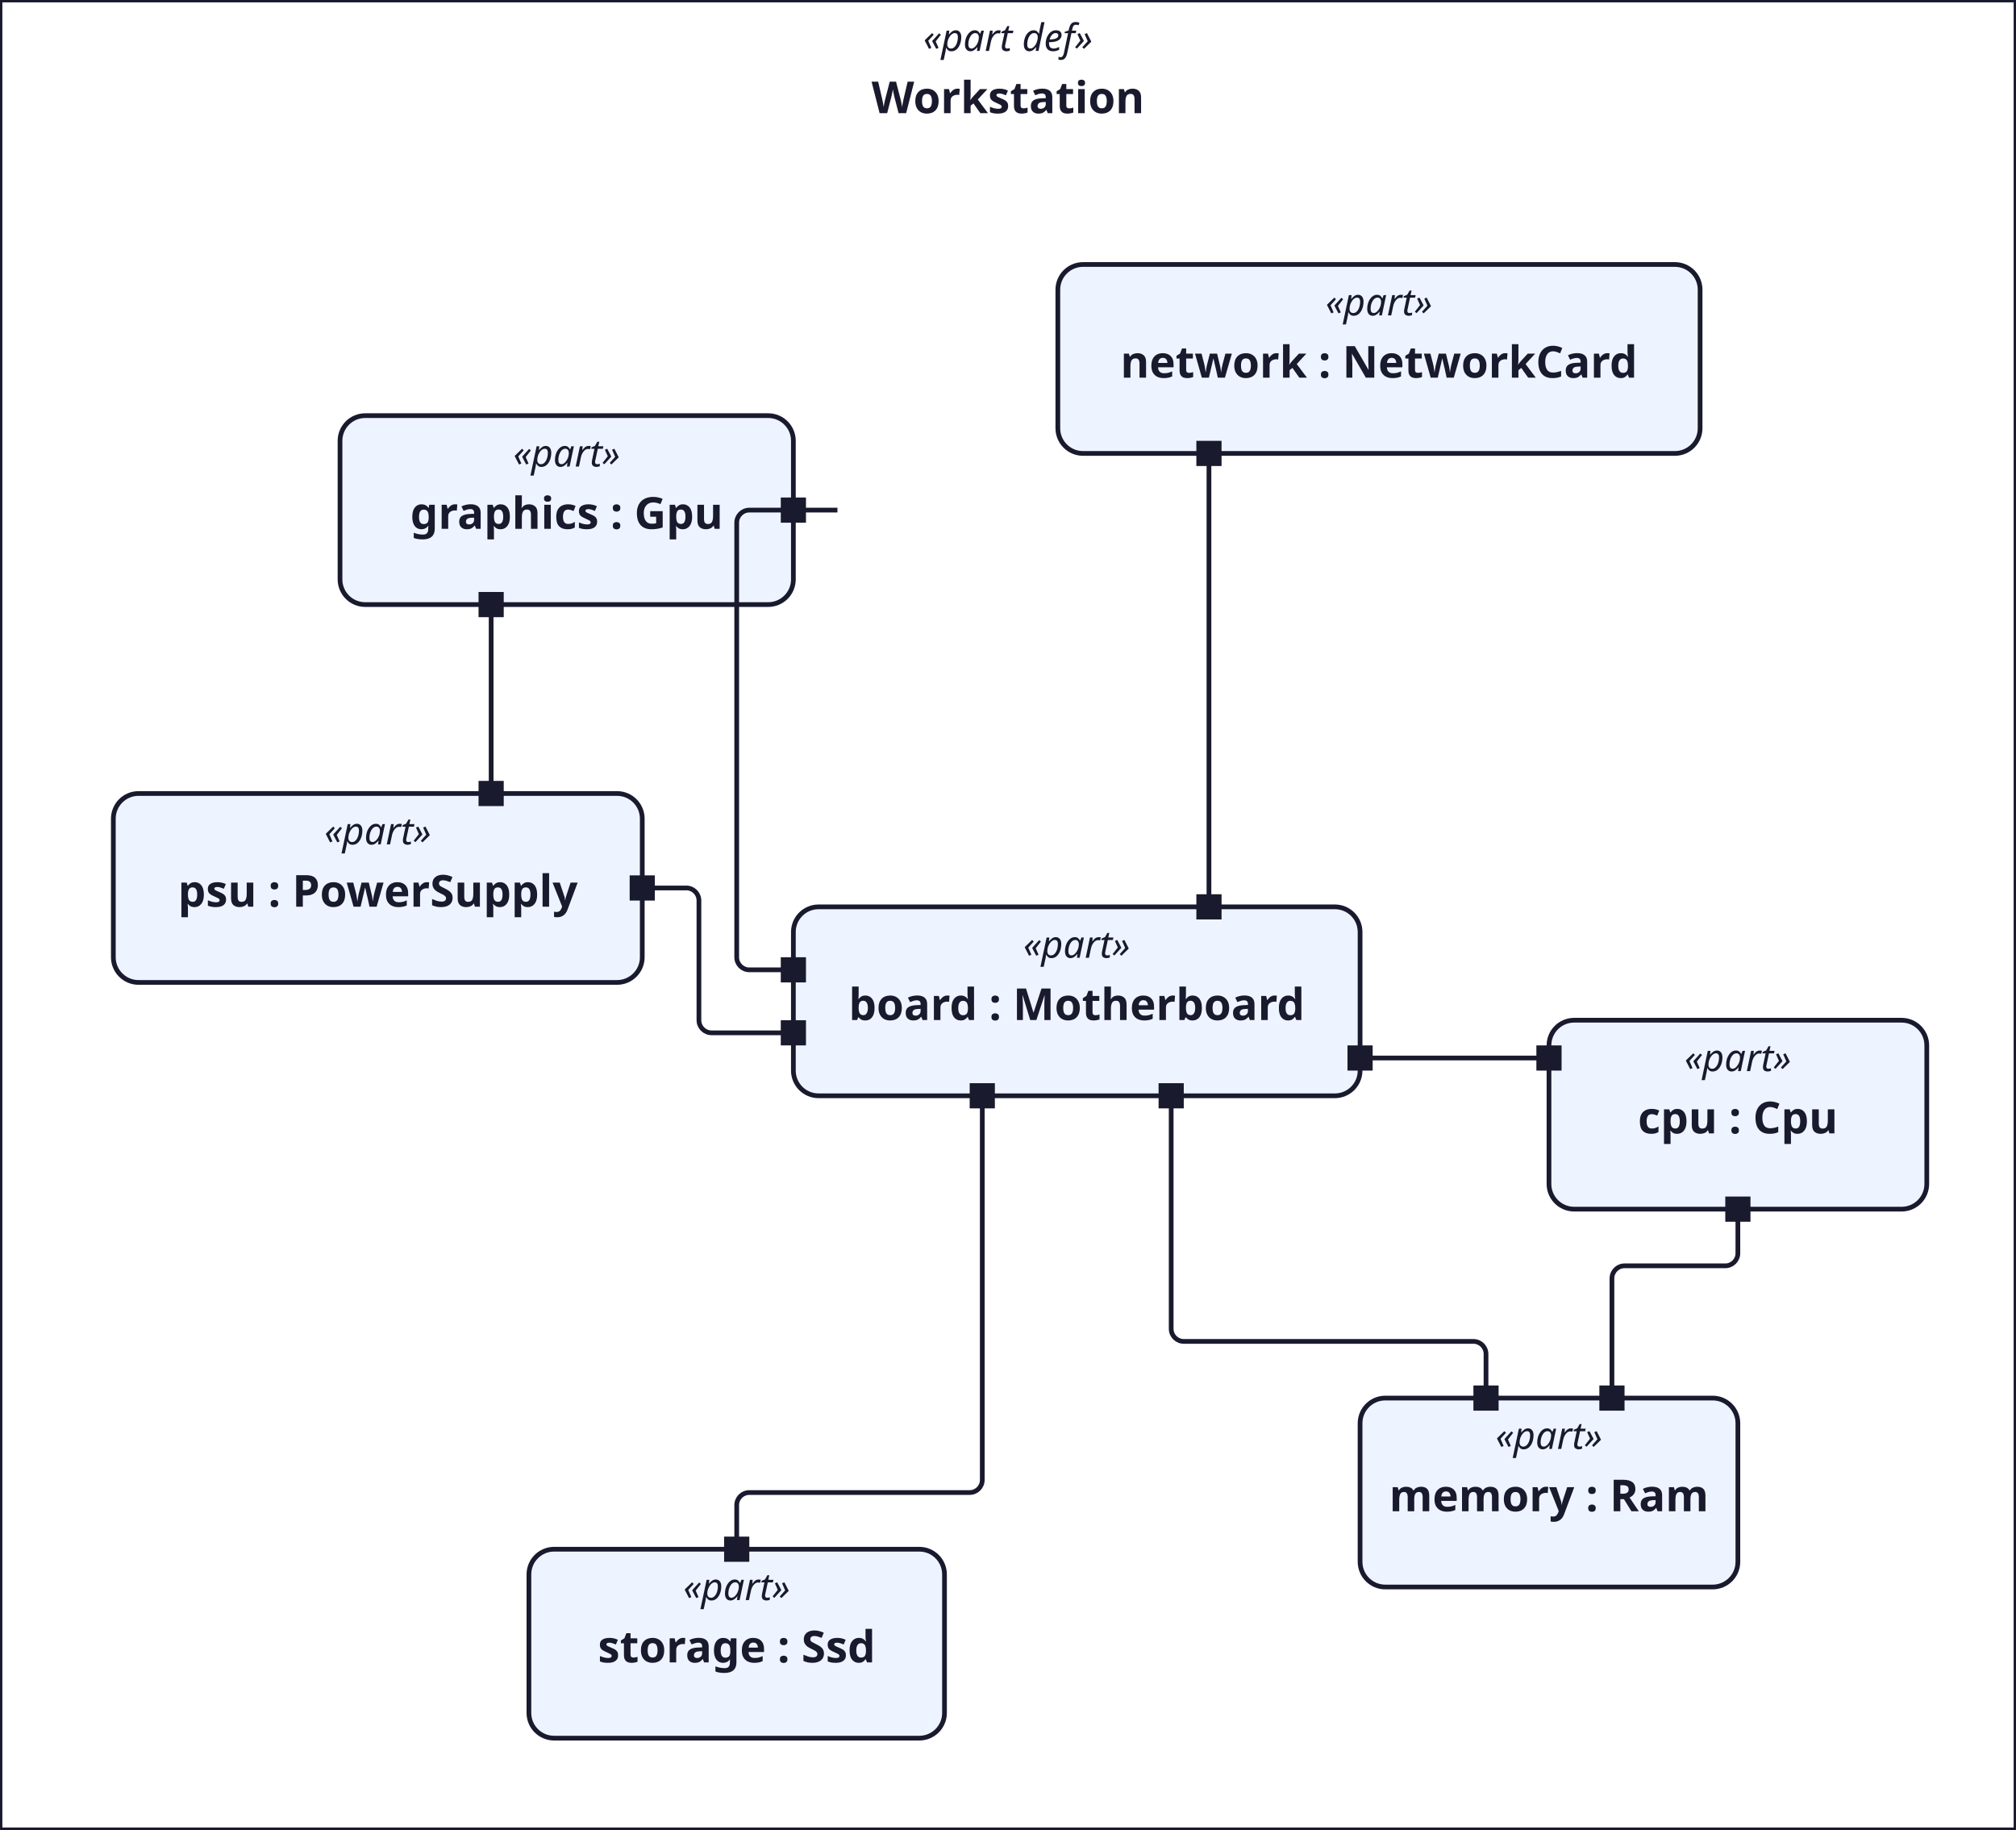
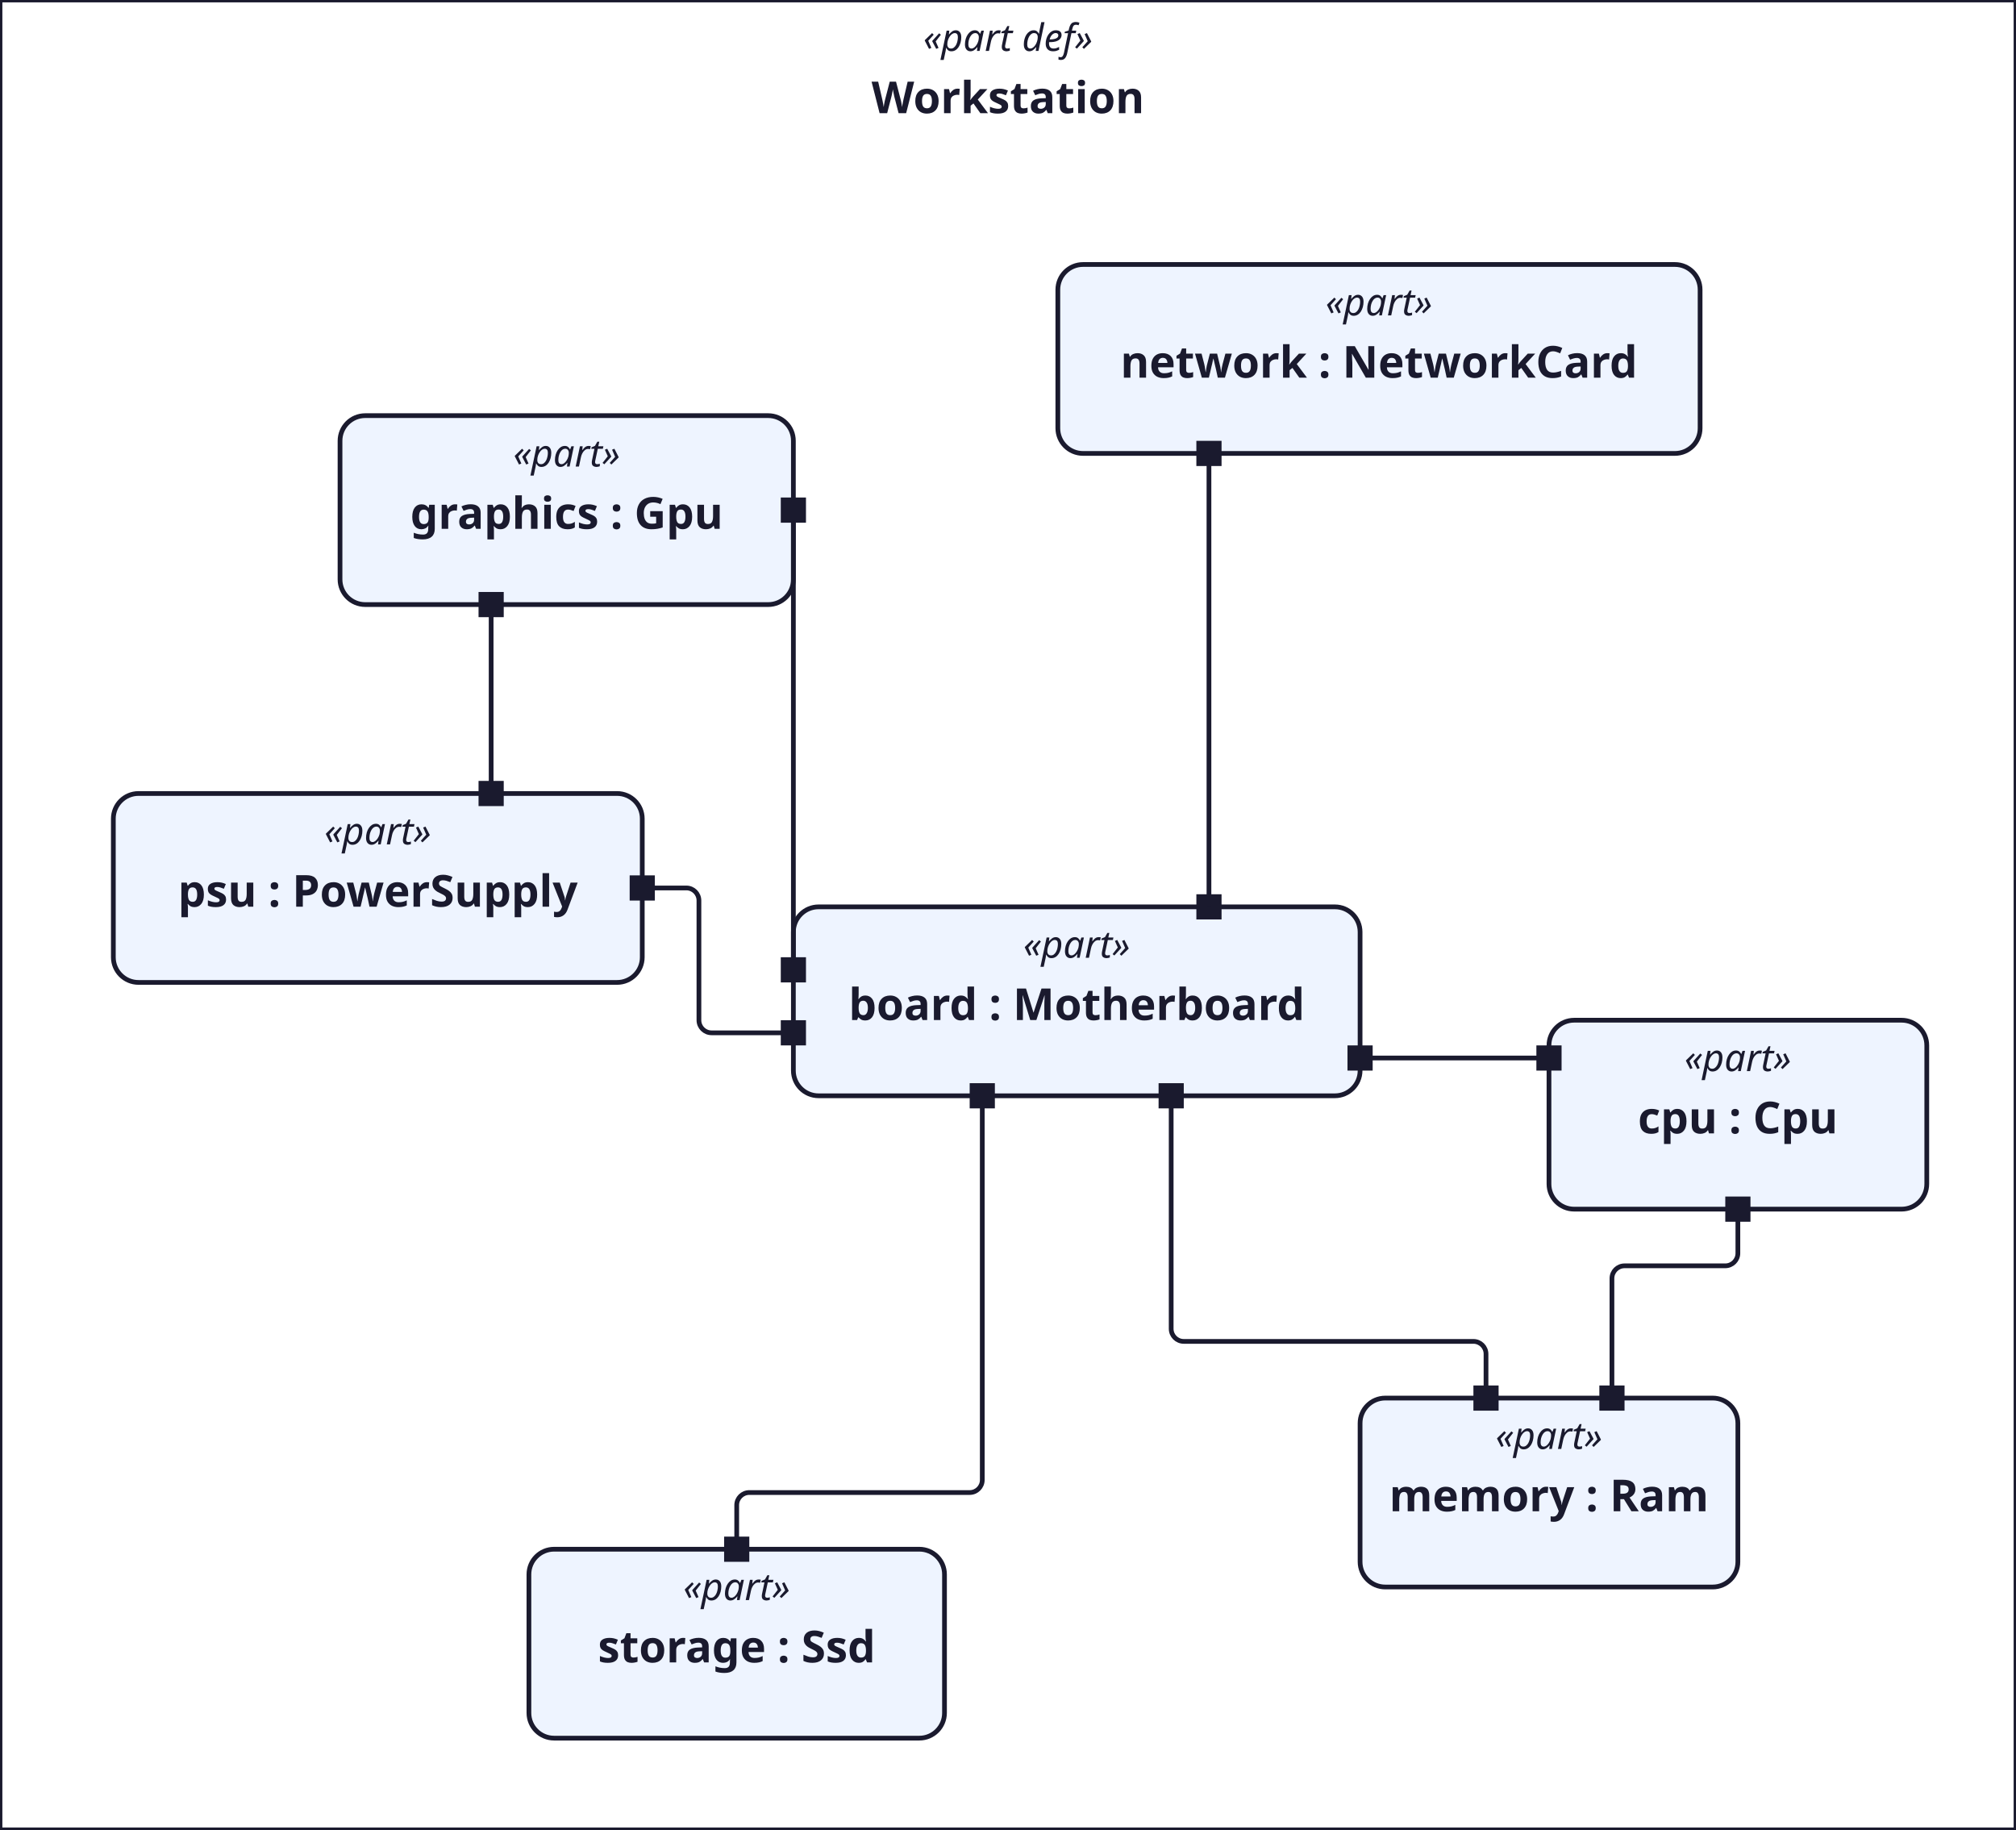
<svg xmlns="http://www.w3.org/2000/svg" width="640.34" height="581.13" viewBox="0 0 640.34 581.13">
  <defs>
    <marker id="arrowhead-open" markerWidth="10" markerHeight="7" refX="9" refY="3.5" orient="auto">
      <polygon points="0 0, 10 3.5, 0 7" fill="none" stroke="#1A1A2E" stroke-width="1.50" />
    </marker>
    <marker id="arrowhead-filled" markerWidth="10" markerHeight="7" refX="9" refY="3.5" orient="auto">
      <polygon points="0 0, 10 3.5, 0 7" fill="#1A1A2E" stroke="#1A1A2E" stroke-width="1.50" />
    </marker>
    <marker id="arrowhead-open-crossbar" markerWidth="10" markerHeight="7" refX="9" refY="3.5" orient="auto">
      <polygon points="0 0, 10 3.5, 0 7" fill="none" stroke="#1A1A2E" stroke-width="1.50" />
      <line x1="7" y1="0" x2="7" y2="7" stroke="#1A1A2E" stroke-width="1.50" />
    </marker>
    <marker id="arrowhead-diamond" markerWidth="14" markerHeight="8" refX="13" refY="4" orient="auto">
      <polygon points="1 4, 7 0, 13 4, 7 8" fill="none" stroke="#1A1A2E" stroke-width="1.50" />
    </marker>
    <marker id="arrowhead-filled-diamond" markerWidth="14" markerHeight="8" refX="13" refY="4" orient="auto">
      <polygon points="1 4, 7 0, 13 4, 7 8" fill="#1A1A2E" stroke="#1A1A2E" stroke-width="1.50" />
    </marker>
    <marker id="arrowhead-circle" markerWidth="10" markerHeight="10" refX="9" refY="5" orient="auto">
      <circle cx="5" cy="5" r="4" fill="none" stroke="#1A1A2E" stroke-width="1.50" />
    </marker>
    <marker id="arrowhead-bar" markerWidth="4" markerHeight="12" refX="2" refY="6" orient="auto">
      <line x1="2" y1="0" x2="2" y2="12" stroke="#1A1A2E" stroke-width="1.50" />
    </marker>
    <filter id="label-bg" x="-0.05" y="-0.05" width="1.1" height="1.1">
      <feFlood flood-color="#FFFFFF" />
      <feComposite in="SourceGraphic" operator="over" />
    </filter>
  </defs>
  <rect x="0.00" y="0.00" width="640.34" height="581.13" fill="#FFFFFF" stroke="#1A1A2E" stroke-width="1.50" />
  <text x="320.17" y="12.00" font-family="Noto Sans, sans-serif" font-size="12.00" font-style="italic" fill="#1A1A2E" text-anchor="middle" dominant-baseline="middle">«part def»</text>
  <text x="320.17" y="31.00" font-family="Noto Sans, sans-serif" font-size="14.00" font-weight="bold" fill="#1A1A2E" text-anchor="middle" dominant-baseline="middle">Workstation</text>
  <rect x="492.00" y="324.00" width="120.00" height="60.00" fill="#EEF4FF" stroke="#1A1A2E" stroke-width="1.50" rx="8.00" ry="8.00" />
  <text x="552.00" y="336.00" font-family="Noto Sans, sans-serif" font-size="12.00" font-style="italic" fill="#1A1A2E" text-anchor="middle" dominant-baseline="middle">«part»</text>
  <text x="552.00" y="355.00" font-family="Noto Sans, sans-serif" font-size="14.00" font-weight="bold" fill="#1A1A2E" text-anchor="middle" dominant-baseline="middle">cpu : Cpu</text>
  <rect x="432.00" y="444.00" width="120.00" height="60.00" fill="#EEF4FF" stroke="#1A1A2E" stroke-width="1.50" rx="8.00" ry="8.00" />
  <text x="492.00" y="456.00" font-family="Noto Sans, sans-serif" font-size="12.00" font-style="italic" fill="#1A1A2E" text-anchor="middle" dominant-baseline="middle">«part»</text>
  <text x="492.00" y="475.00" font-family="Noto Sans, sans-serif" font-size="14.00" font-weight="bold" fill="#1A1A2E" text-anchor="middle" dominant-baseline="middle">memory : Ram</text>
  <rect x="108.00" y="132.00" width="144.00" height="60.00" fill="#EEF4FF" stroke="#1A1A2E" stroke-width="1.50" rx="8.00" ry="8.00" />
  <text x="180.00" y="144.00" font-family="Noto Sans, sans-serif" font-size="12.00" font-style="italic" fill="#1A1A2E" text-anchor="middle" dominant-baseline="middle">«part»</text>
  <text x="180.00" y="163.00" font-family="Noto Sans, sans-serif" font-size="14.00" font-weight="bold" fill="#1A1A2E" text-anchor="middle" dominant-baseline="middle">graphics : Gpu</text>
  <rect x="168.00" y="492.00" width="132.00" height="60.00" fill="#EEF4FF" stroke="#1A1A2E" stroke-width="1.50" rx="8.00" ry="8.00" />
  <text x="234.00" y="504.00" font-family="Noto Sans, sans-serif" font-size="12.00" font-style="italic" fill="#1A1A2E" text-anchor="middle" dominant-baseline="middle">«part»</text>
  <text x="234.00" y="523.00" font-family="Noto Sans, sans-serif" font-size="14.00" font-weight="bold" fill="#1A1A2E" text-anchor="middle" dominant-baseline="middle">storage : Ssd</text>
  <rect x="36.00" y="252.00" width="168.00" height="60.00" fill="#EEF4FF" stroke="#1A1A2E" stroke-width="1.50" rx="8.00" ry="8.00" />
  <text x="120.00" y="264.00" font-family="Noto Sans, sans-serif" font-size="12.00" font-style="italic" fill="#1A1A2E" text-anchor="middle" dominant-baseline="middle">«part»</text>
  <text x="120.00" y="283.00" font-family="Noto Sans, sans-serif" font-size="14.00" font-weight="bold" fill="#1A1A2E" text-anchor="middle" dominant-baseline="middle">psu : PowerSupply</text>
  <rect x="336.00" y="84.00" width="204.00" height="60.00" fill="#EEF4FF" stroke="#1A1A2E" stroke-width="1.50" rx="8.00" ry="8.00" />
  <text x="438.00" y="96.00" font-family="Noto Sans, sans-serif" font-size="12.00" font-style="italic" fill="#1A1A2E" text-anchor="middle" dominant-baseline="middle">«part»</text>
  <text x="438.00" y="115.00" font-family="Noto Sans, sans-serif" font-size="14.00" font-weight="bold" fill="#1A1A2E" text-anchor="middle" dominant-baseline="middle">network : NetworkCard</text>
  <rect x="252.00" y="288.00" width="180.00" height="60.00" fill="#EEF4FF" stroke="#1A1A2E" stroke-width="1.50" rx="8.00" ry="8.00" />
  <text x="342.00" y="300.00" font-family="Noto Sans, sans-serif" font-size="12.00" font-style="italic" fill="#1A1A2E" text-anchor="middle" dominant-baseline="middle">«part»</text>
  <text x="342.00" y="319.00" font-family="Noto Sans, sans-serif" font-size="14.00" font-weight="bold" fill="#1A1A2E" text-anchor="middle" dominant-baseline="middle">board : Motherboard</text>
  <rect x="488.00" y="332.00" width="8.00" height="8.00" fill="#1A1A2E" />
  <rect x="548.00" y="380.00" width="8.00" height="8.00" fill="#1A1A2E" />
  <rect x="468.00" y="440.00" width="8.00" height="8.00" fill="#1A1A2E" />
  <rect x="508.00" y="440.00" width="8.00" height="8.00" fill="#1A1A2E" />
  <rect x="248.00" y="158.00" width="8.00" height="8.00" fill="#1A1A2E" />
  <rect x="152.00" y="188.00" width="8.00" height="8.00" fill="#1A1A2E" />
  <rect x="230.00" y="488.00" width="8.00" height="8.00" fill="#1A1A2E" />
  <rect x="200.00" y="278.00" width="8.00" height="8.00" fill="#1A1A2E" />
  <rect x="152.00" y="248.00" width="8.00" height="8.00" fill="#1A1A2E" />
  <rect x="380.00" y="140.00" width="8.00" height="8.00" fill="#1A1A2E" />
  <rect x="428.00" y="332.00" width="8.00" height="8.00" fill="#1A1A2E" />
  <rect x="368.00" y="344.00" width="8.00" height="8.00" fill="#1A1A2E" />
  <rect x="248.00" y="304.00" width="8.00" height="8.00" fill="#1A1A2E" />
  <rect x="308.00" y="344.00" width="8.00" height="8.00" fill="#1A1A2E" />
  <rect x="380.00" y="284.00" width="8.00" height="8.00" fill="#1A1A2E" />
  <rect x="248.00" y="324.00" width="8.00" height="8.00" fill="#1A1A2E" />
  <path d="M 432.00 336.00 L 492.00 336.00" fill="none" stroke="#1A1A2E" stroke-width="1.50" />
  <path d="M 372.00 348.00 L 372.00 422.00 A 4.00 4.00 0 0 0 376.00 426.00 L 468.00 426.00 A 4.00 4.00 0 0 1 472.00 430.00 L 472.00 444.00" fill="none" stroke="#1A1A2E" stroke-width="1.50" />
-   <path d="M 252.00 308.00 L 238.00 308.00 A 4.00 4.00 0 0 1 234.00 304.00 L 234.00 166.00 A 4.00 4.00 0 0 1 238.00 162.00 L 266.00 162.00 A 4.00 4.00 0 0 0 266.00 162.00 L 252.00 162.00" fill="none" stroke="#1A1A2E" stroke-width="1.50" />
+   <path d="M 252.00 308.00 L 252.00 162.00" fill="none" stroke="#1A1A2E" stroke-width="1.50" />
  <path d="M 312.00 348.00 L 312.00 470.00 A 4.00 4.00 0 0 1 308.00 474.00 L 238.00 474.00 A 4.00 4.00 0 0 0 234.00 478.00 L 234.00 492.00" fill="none" stroke="#1A1A2E" stroke-width="1.50" />
  <path d="M 384.00 288.00 L 384.00 144.00" fill="none" stroke="#1A1A2E" stroke-width="1.50" />
  <path d="M 204.00 282.00 L 218.00 282.00 A 4.00 4.00 0 0 1 222.00 286.00 L 222.00 324.00 A 4.00 4.00 0 0 0 226.00 328.00 L 252.00 328.00" fill="none" stroke="#1A1A2E" stroke-width="1.50" />
  <path d="M 156.00 252.00 L 156.00 192.00" fill="none" stroke="#1A1A2E" stroke-width="1.50" />
  <path d="M 552.00 384.00 L 552.00 398.00 A 4.00 4.00 0 0 1 548.00 402.00 L 516.00 402.00 A 4.00 4.00 0 0 0 512.00 406.00 L 512.00 444.00" fill="none" stroke="#1A1A2E" stroke-width="1.50" />
</svg>
